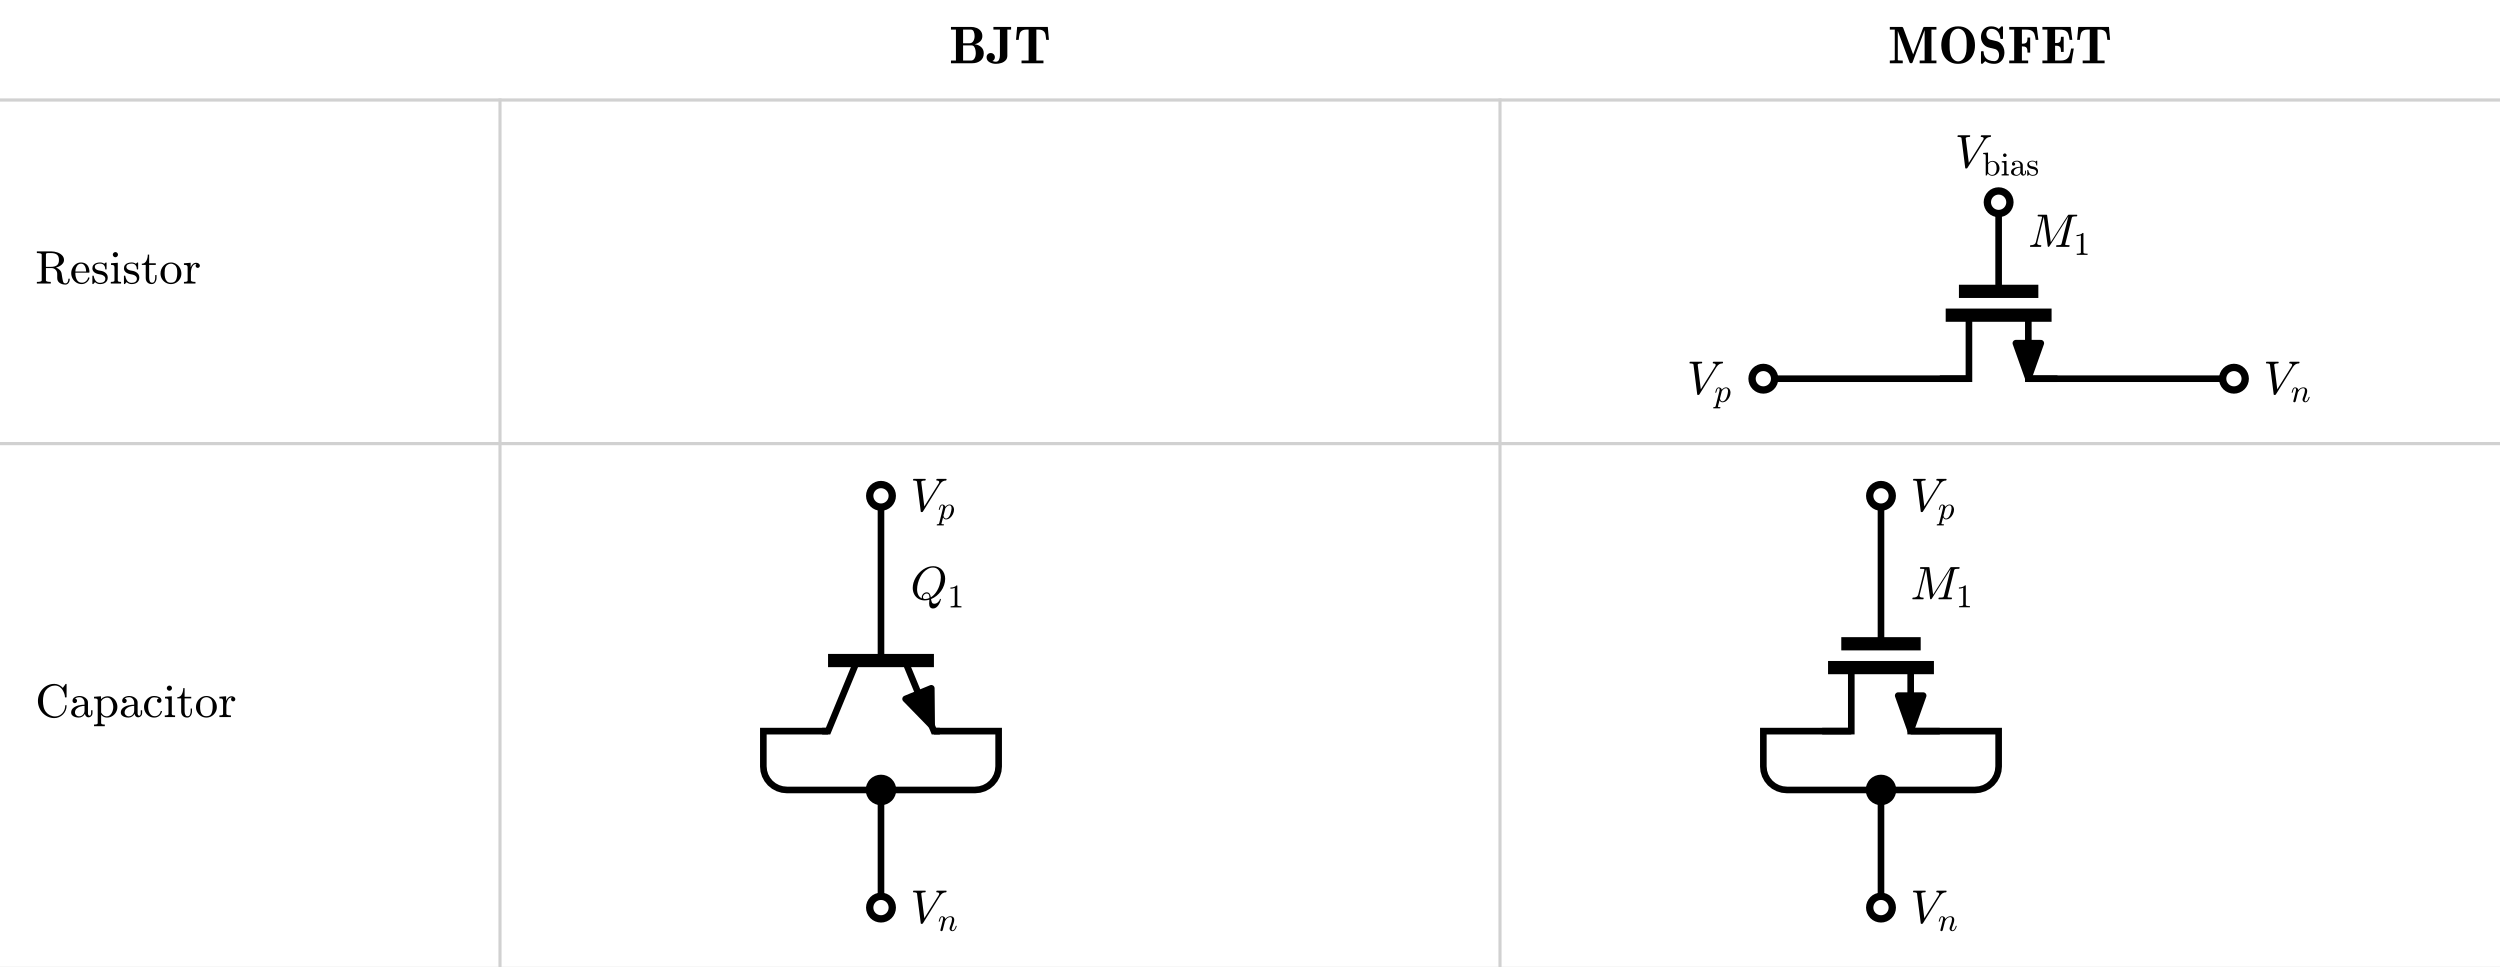
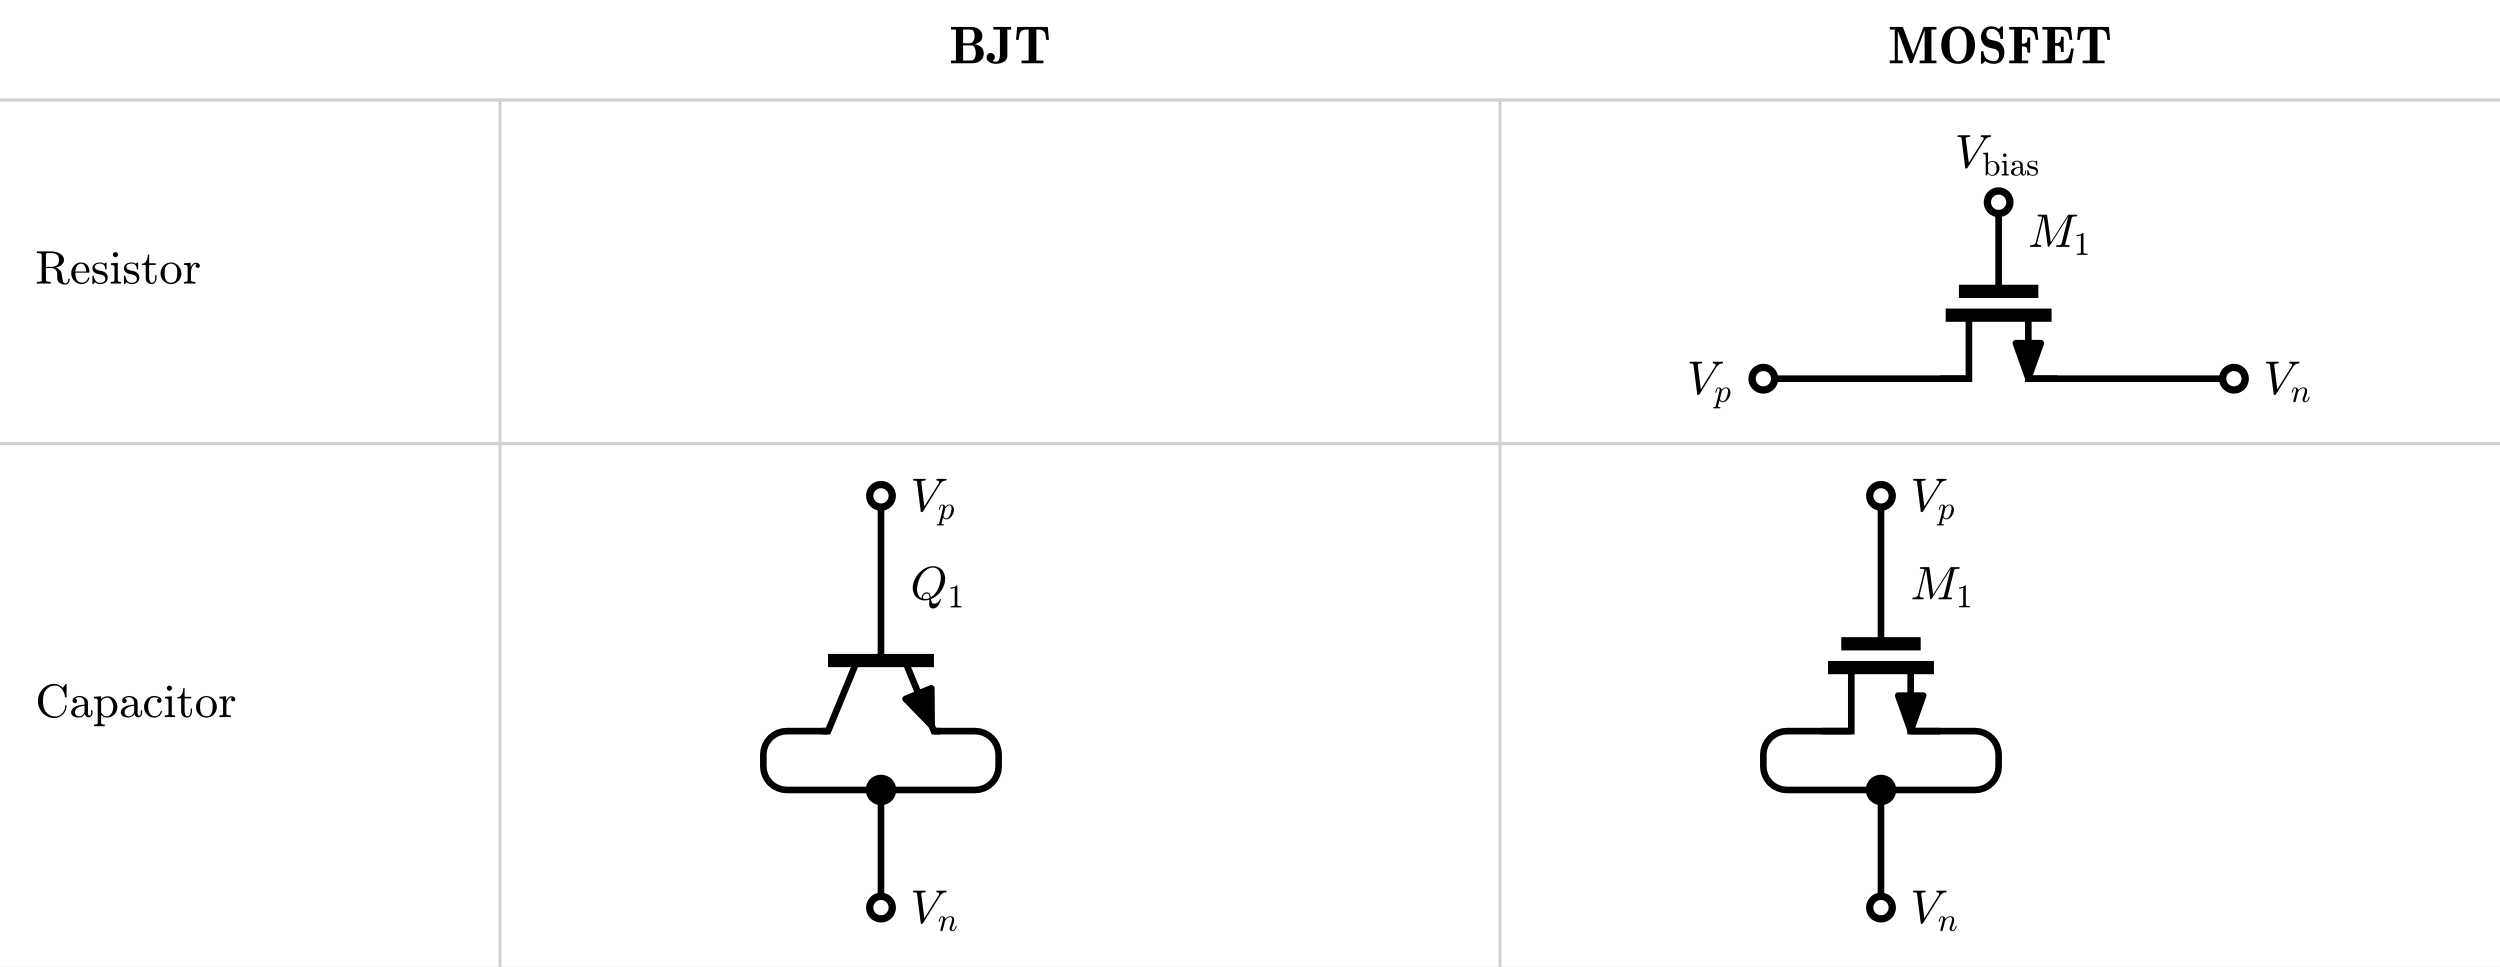
<svg xmlns="http://www.w3.org/2000/svg" xmlns:xlink="http://www.w3.org/1999/xlink" width="637.5pt" height="246.45pt" viewBox="0 0 637.5 246.45" version="1.1">
  <defs>
    <style type="text/css">*{stroke-linejoin: round; stroke-linecap: butt}</style>
  </defs>
  <g id="figure_1">
    <g id="patch_1">
      <path d="M 0 246.45  L 637.5 246.45  L 637.5 0  L 0 0  z " style="fill: #ffffff" />
    </g>
    <g id="axes_1">
      <g id="line2d_1">
        <path d="M 449.652 96.57  L 502.08 96.57  " clip-path="url(#pea8df8f1a4)" style="fill: none; stroke: #000000; stroke-width: 1.688; stroke-linejoin: miter" />
      </g>
      <g id="line2d_2">
        <path d="M 509.652 51.57  L 509.652 74.295  " clip-path="url(#pea8df8f1a4)" style="fill: none; stroke: #000000; stroke-width: 1.688; stroke-linejoin: miter" />
      </g>
      <g id="line2d_3">
        <path d="M 517.223 96.57  L 569.652 96.57  " clip-path="url(#pea8df8f1a4)" style="fill: none; stroke: #000000; stroke-width: 1.688; stroke-linejoin: miter" />
      </g>
      <g id="line2d_4">
        <path d="M 499.527 74.295  L 519.777 74.295  " clip-path="url(#pea8df8f1a4)" style="fill: none; stroke: #000000; stroke-width: 3.375; stroke-linejoin: miter" />
      </g>
      <g id="line2d_5">
        <path d="M 496.152 80.37  L 523.152 80.37  " clip-path="url(#pea8df8f1a4)" style="fill: none; stroke: #000000; stroke-width: 3.375; stroke-linejoin: miter" />
      </g>
      <g id="line2d_6">
        <path d="M 502.08 80.37  L 502.08 96.57  L 494.652 96.57  " clip-path="url(#pea8df8f1a4)" style="fill: none; stroke: #000000; stroke-width: 1.688; stroke-linejoin: miter" />
      </g>
      <g id="line2d_7">
        <path d="M 517.223 80.37  L 517.223 96.57  L 524.652 96.57  " clip-path="url(#pea8df8f1a4)" style="fill: none; stroke: #000000; stroke-width: 1.688; stroke-linejoin: miter" />
      </g>
      <g id="patch_2">
        <path d="M 517.223 96.457  L 520.401 87.514  L 514.045 87.514  z " clip-path="url(#pea8df8f1a4)" style="stroke: #000000; stroke-width: 1.688" />
      </g>
      <g id="patch_3">
        <path d="M 449.652 93.69  C 450.415 93.69 451.148 93.993 451.688 94.534  C 452.228 95.074 452.532 95.806 452.532 96.57  C 452.532 97.334 452.228 98.066 451.688 98.606  C 451.148 99.147 450.415 99.45 449.652 99.45  C 448.888 99.45 448.155 99.147 447.615 98.606  C 447.075 98.066 446.772 97.334 446.772 96.57  C 446.772 95.806 447.075 95.074 447.615 94.534  C 448.155 93.993 448.888 93.69 449.652 93.69  z " clip-path="url(#pea8df8f1a4)" style="fill: #ffffff; stroke: #000000; stroke-width: 1.867; stroke-linejoin: miter" />
      </g>
      <g id="patch_4">
        <path d="M 569.652 93.69  C 570.415 93.69 571.148 93.993 571.688 94.534  C 572.228 95.074 572.532 95.806 572.532 96.57  C 572.532 97.334 572.228 98.066 571.688 98.606  C 571.148 99.147 570.415 99.45 569.652 99.45  C 568.888 99.45 568.155 99.147 567.615 98.606  C 567.075 98.066 566.772 97.334 566.772 96.57  C 566.772 95.806 567.075 95.074 567.615 94.534  C 568.155 93.993 568.888 93.69 569.652 93.69  z " clip-path="url(#pea8df8f1a4)" style="fill: #ffffff; stroke: #000000; stroke-width: 1.867; stroke-linejoin: miter" />
      </g>
      <g id="patch_5">
        <path d="M 509.652 48.69  C 510.415 48.69 511.148 48.993 511.688 49.534  C 512.228 50.074 512.532 50.806 512.532 51.57  C 512.532 52.334 512.228 53.066 511.688 53.606  C 511.148 54.147 510.415 54.45 509.652 54.45  C 508.888 54.45 508.155 54.147 507.615 53.606  C 507.075 53.066 506.772 52.334 506.772 51.57  C 506.772 50.806 507.075 50.074 507.615 49.534  C 508.155 48.993 508.888 48.69 509.652 48.69  z " clip-path="url(#pea8df8f1a4)" style="fill: #ffffff; stroke: #000000; stroke-width: 1.867; stroke-linejoin: miter" />
      </g>
      <g id="text_1">
        <g transform="translate(517.1515 63.03) scale(0.12 -0.12)">
          <defs>
            <path id="Cmmi10-4d" d="M 325 0  Q 263 0 263 84  Q 266 100 275 137  Q 284 175 300 200  Q 316 225 347 225  Q 956 225 1056 616  L 1888 3956  Q 1900 4019 1900 4044  Q 1900 4113 1825 4122  Q 1703 4147 1363 4147  Q 1300 4147 1300 4231  Q 1303 4247 1312 4286  Q 1322 4325 1339 4348  Q 1356 4372 1381 4372  L 2509 4372  Q 2581 4372 2591 4300  L 3091 634  L 5422 4300  Q 5466 4372 5544 4372  L 6631 4372  Q 6694 4372 6694 4288  Q 6691 4272 6681 4233  Q 6672 4194 6655 4170  Q 6638 4147 6613 4147  Q 6222 4147 6069 4103  Q 5984 4075 5947 3928  L 5069 416  Q 5056 353 5056 325  Q 5056 300 5064 283  Q 5072 266 5086 261  Q 5100 256 5131 250  Q 5253 225 5594 225  Q 5656 225 5656 141  Q 5634 50 5621 25  Q 5609 0 5550 0  L 3878 0  Q 3816 0 3816 84  Q 3819 100 3828 139  Q 3838 178 3855 201  Q 3872 225 3897 225  Q 4288 225 4441 269  Q 4525 297 4563 441  L 5484 4147  L 2900 72  Q 2863 0 2772 0  Q 2691 0 2681 72  L 2138 4097  L 1259 588  Q 1253 572 1250 548  Q 1247 525 1241 494  Q 1241 328 1386 276  Q 1531 225 1741 225  Q 1806 225 1806 141  Q 1784 56 1770 28  Q 1756 0 1697 0  L 325 0  z " transform="scale(0.015625)" />
            <path id="Cmr10-31" d="M 594 0  L 594 225  Q 1394 225 1394 428  L 1394 3788  Q 1063 3628 556 3628  L 556 3853  Q 1341 3853 1741 4263  L 1831 4263  Q 1853 4263 1873 4245  Q 1894 4228 1894 4206  L 1894 428  Q 1894 225 2694 225  L 2694 0  L 594 0  z " transform="scale(0.015625)" />
          </defs>
          <use xlink:href="#Cmmi10-4d" transform="translate(0 0.6875)" />
          <use xlink:href="#Cmr10-31" transform="translate(97.02148 -16.31875) scale(0.7)" />
        </g>
      </g>
      <g id="text_2">
        <g transform="translate(430.1515 100.53) scale(0.12 -0.12)">
          <defs>
            <path id="Cmmi10-56" d="M 1409 -72  L 897 4006  Q 850 4147 416 4147  Q 353 4147 353 4231  Q 366 4300 384 4336  Q 403 4372 459 4372  L 2022 4372  Q 2056 4372 2072 4347  Q 2088 4322 2088 4288  Q 2063 4147 2003 4147  Q 1503 4147 1472 3975  L 1894 628  L 3866 3775  Q 3922 3881 3922 3944  Q 3922 4056 3820 4101  Q 3719 4147 3584 4147  Q 3519 4147 3519 4231  Q 3531 4281 3540 4309  Q 3550 4338 3569 4355  Q 3588 4372 3628 4372  L 4863 4372  Q 4922 4372 4922 4288  Q 4897 4147 4838 4147  Q 4356 4147 4084 3725  Q 4072 3713 4063 3713  L 1703 -72  Q 1656 -141 1581 -141  L 1491 -141  Q 1419 -141 1409 -72  z " transform="scale(0.015625)" />
            <path id="Cmmi10-70" d="M -159 -1241  Q -219 -1241 -219 -1159  Q -197 -1019 -134 -1019  Q 66 -1019 145 -983  Q 225 -947 269 -800  L 991 2081  Q 1038 2200 1038 2388  Q 1038 2663 850 2663  Q 650 2663 553 2423  Q 456 2184 366 1819  Q 366 1778 313 1778  L 238 1778  Q 222 1778 203 1801  Q 184 1825 184 1844  Q 253 2122 317 2315  Q 381 2509 517 2668  Q 653 2828 856 2828  Q 1075 2828 1240 2704  Q 1406 2581 1453 2369  Q 1628 2572 1840 2700  Q 2053 2828 2278 2828  Q 2547 2828 2745 2684  Q 2944 2541 3044 2308  Q 3144 2075 3144 1806  Q 3144 1394 2933 953  Q 2722 513 2361 220  Q 2000 -72 1588 -72  Q 1400 -72 1248 34  Q 1097 141 1013 313  L 722 -825  Q 706 -919 703 -934  Q 703 -1019 1125 -1019  Q 1191 -1019 1191 -1100  Q 1169 -1184 1155 -1212  Q 1141 -1241 1081 -1241  L -159 -1241  z M 1594 97  Q 1816 97 2006 280  Q 2197 463 2316 691  Q 2403 863 2479 1111  Q 2556 1359 2612 1640  Q 2669 1922 2669 2088  Q 2669 2234 2630 2362  Q 2591 2491 2502 2577  Q 2413 2663 2266 2663  Q 2031 2663 1823 2495  Q 1616 2328 1447 2081  L 1447 2059  L 1094 647  Q 1138 419 1263 258  Q 1388 97 1594 97  z " transform="scale(0.015625)" />
          </defs>
          <use xlink:href="#Cmmi10-56" transform="translate(0 0.6875)" />
          <use xlink:href="#Cmmi10-70" transform="translate(58.30078 -16.31875) scale(0.7)" />
        </g>
      </g>
      <g id="text_3">
        <g transform="translate(577.1515 100.53) scale(0.12 -0.12)">
          <defs>
            <path id="Cmmi10-6e" d="M 494 109  Q 494 147 500 166  L 978 2075  Q 1025 2253 1025 2388  Q 1025 2663 838 2663  Q 638 2663 541 2423  Q 444 2184 353 1819  Q 353 1800 334 1789  Q 316 1778 300 1778  L 225 1778  Q 203 1778 187 1801  Q 172 1825 172 1844  Q 241 2122 305 2315  Q 369 2509 505 2668  Q 641 2828 844 2828  Q 1084 2828 1268 2676  Q 1453 2525 1453 2291  Q 1644 2541 1900 2684  Q 2156 2828 2444 2828  Q 2672 2828 2837 2750  Q 3003 2672 3095 2514  Q 3188 2356 3188 2138  Q 3188 1875 3070 1503  Q 2953 1131 2778 672  Q 2688 463 2688 288  Q 2688 97 2834 97  Q 3084 97 3251 365  Q 3419 634 3488 941  Q 3500 978 3541 978  L 3616 978  Q 3641 978 3658 962  Q 3675 947 3675 922  Q 3675 916 3669 903  Q 3581 541 3364 234  Q 3147 -72 2822 -72  Q 2597 -72 2437 83  Q 2278 238 2278 459  Q 2278 578 2328 709  Q 2409 919 2514 1209  Q 2619 1500 2686 1765  Q 2753 2031 2753 2234  Q 2753 2413 2679 2538  Q 2606 2663 2431 2663  Q 2197 2663 2000 2559  Q 1803 2456 1656 2286  Q 1509 2116 1388 1881  L 953 141  Q 931 53 854 -9  Q 778 -72 684 -72  Q 606 -72 550 -22  Q 494 28 494 109  z " transform="scale(0.015625)" />
          </defs>
          <use xlink:href="#Cmmi10-56" transform="translate(0 0.6875)" />
          <use xlink:href="#Cmmi10-6e" transform="translate(58.30078 -16.31875) scale(0.7)" />
        </g>
      </g>
      <g id="text_4">
        <g transform="translate(498.4915 42.78) scale(0.12 -0.12)">
          <defs>
            <path id="Cmr10-62" d="M 666 0  L 666 3788  Q 666 3959 614 4036  Q 563 4113 466 4130  Q 369 4147 166 4147  L 166 4372  L 1113 4441  L 1113 2438  Q 1219 2556 1361 2645  Q 1503 2734 1665 2781  Q 1828 2828 1997 2828  Q 2284 2828 2529 2712  Q 2775 2597 2956 2394  Q 3138 2191 3239 1927  Q 3341 1663 3341 1381  Q 3341 994 3152 659  Q 2963 325 2636 126  Q 2309 -72 1919 -72  Q 1675 -72 1447 53  Q 1219 178 1069 384  L 850 0  L 666 0  z M 1131 628  Q 1238 394 1438 245  Q 1638 97 1881 97  Q 2213 97 2417 287  Q 2622 478 2703 768  Q 2784 1059 2784 1381  Q 2784 1922 2644 2203  Q 2581 2328 2473 2434  Q 2366 2541 2233 2602  Q 2100 2663 1953 2663  Q 1697 2663 1478 2527  Q 1259 2391 1131 2163  L 1131 628  z " transform="scale(0.015625)" />
            <path id="Cmr10-69" d="M 197 0  L 197 225  Q 416 225 556 259  Q 697 294 697 428  L 697 2175  Q 697 2422 601 2478  Q 506 2534 225 2534  L 225 2759  L 1147 2828  L 1147 428  Q 1147 294 1269 259  Q 1391 225 1594 225  L 1594 0  L 197 0  z M 469 3928  Q 469 4069 575 4175  Q 681 4281 819 4281  Q 909 4281 993 4234  Q 1078 4188 1125 4103  Q 1172 4019 1172 3928  Q 1172 3791 1065 3684  Q 959 3578 819 3578  Q 681 3578 575 3684  Q 469 3791 469 3928  z " transform="scale(0.015625)" />
            <path id="Cmr10-61" d="M 256 628  Q 256 1009 556 1248  Q 856 1488 1276 1586  Q 1697 1684 2075 1684  L 2075 1947  Q 2075 2131 1994 2304  Q 1913 2478 1759 2589  Q 1606 2700 1422 2700  Q 997 2700 775 2509  Q 897 2509 976 2417  Q 1056 2325 1056 2203  Q 1056 2075 965 1984  Q 875 1894 750 1894  Q 622 1894 531 1984  Q 441 2075 441 2203  Q 441 2541 747 2705  Q 1053 2869 1422 2869  Q 1681 2869 1943 2758  Q 2206 2647 2373 2440  Q 2541 2234 2541 1959  L 2541 519  Q 2541 394 2594 289  Q 2647 184 2759 184  Q 2866 184 2917 290  Q 2969 397 2969 519  L 2969 928  L 3156 928  L 3156 519  Q 3156 375 3081 245  Q 3006 116 2879 39  Q 2753 -38 2606 -38  Q 2419 -38 2283 107  Q 2147 253 2131 453  Q 2013 213 1781 70  Q 1550 -72 1288 -72  Q 1044 -72 808 0  Q 572 72 414 226  Q 256 381 256 628  z M 775 628  Q 775 403 940 250  Q 1106 97 1331 97  Q 1538 97 1706 200  Q 1875 303 1975 481  Q 2075 659 2075 856  L 2075 1522  Q 1784 1522 1479 1426  Q 1175 1331 975 1128  Q 775 925 775 628  z " transform="scale(0.015625)" />
            <path id="Cmr10-73" d="M 213 -19  L 213 1025  Q 213 1075 269 1075  L 347 1075  Q 384 1075 397 1025  Q 575 97 1259 97  Q 1563 97 1767 234  Q 1972 372 1972 659  Q 1972 866 1812 1011  Q 1653 1156 1434 1209  L 1006 1294  Q 791 1341 614 1437  Q 438 1534 325 1695  Q 213 1856 213 2069  Q 213 2350 361 2529  Q 509 2709 746 2789  Q 984 2869 1259 2869  Q 1588 2869 1831 2694  L 2016 2853  Q 2016 2869 2047 2869  L 2094 2869  Q 2113 2869 2128 2851  Q 2144 2834 2144 2816  L 2144 1978  Q 2144 1919 2094 1919  L 2016 1919  Q 1959 1919 1959 1978  Q 1959 2313 1773 2516  Q 1588 2719 1253 2719  Q 966 2719 755 2612  Q 544 2506 544 2247  Q 544 2069 695 1955  Q 847 1841 1050 1791  L 1484 1709  Q 1703 1659 1892 1540  Q 2081 1422 2192 1240  Q 2303 1059 2303 831  Q 2303 600 2223 429  Q 2144 259 2001 146  Q 1859 34 1665 -19  Q 1472 -72 1259 -72  Q 859 -72 575 197  L 341 -56  Q 341 -72 306 -72  L 269 -72  Q 213 -72 213 -19  z " transform="scale(0.015625)" />
          </defs>
          <use xlink:href="#Cmmi10-56" transform="translate(0 0.6875)" />
          <use xlink:href="#Cmr10-62" transform="translate(58.30078 -16.31875) scale(0.7)" />
          <use xlink:href="#Cmr10-69" transform="translate(97.16309 -16.31875) scale(0.7)" />
          <use xlink:href="#Cmr10-61" transform="translate(116.543 -16.31875) scale(0.7)" />
          <use xlink:href="#Cmr10-73" transform="translate(151.543 -16.31875) scale(0.7)" />
        </g>
      </g>
    </g>
    <g id="axes_2">
      <g id="line2d_8">
-         <path d="M 211.152 186.437  L 194.652 186.437  L 194.652 195.437  L 194.767 196.608  L 195.108 197.733  L 195.663 198.77  L 196.409 199.68  L 197.318 200.426  L 198.355 200.98  L 199.481 201.322  L 200.652 201.437  L 248.652 201.437  L 249.822 201.322  L 250.948 200.98  L 251.985 200.426  L 252.894 199.68  L 253.64 198.77  L 254.195 197.733  L 254.536 196.608  L 254.652 195.437  L 254.652 186.437  L 238.152 186.437  " clip-path="url(#pc431023431)" style="fill: none; stroke: #000000; stroke-width: 1.688; stroke-linejoin: miter" />
+         <path d="M 211.152 186.437  L 200.652 186.437  L 199.481 186.552  L 198.355 186.894  L 197.318 187.448  L 196.409 188.194  L 195.663 189.104  L 195.108 190.141  L 194.767 191.267  L 194.652 192.437  L 194.652 195.437  L 194.767 196.608  L 195.108 197.733  L 195.663 198.77  L 196.409 199.68  L 197.318 200.426  L 198.355 200.98  L 199.481 201.322  L 200.652 201.437  L 248.652 201.437  L 249.822 201.322  L 250.948 200.98  L 251.985 200.426  L 252.894 199.68  L 253.64 198.77  L 254.195 197.733  L 254.536 196.608  L 254.652 195.437  L 254.652 192.437  L 254.536 191.267  L 254.195 190.141  L 253.64 189.104  L 252.894 188.194  L 251.985 187.448  L 250.948 186.894  L 249.822 186.552  L 248.652 186.437  L 238.152 186.437  " clip-path="url(#pc431023431)" style="fill: none; stroke: #000000; stroke-width: 1.688; stroke-linejoin: miter" />
      </g>
      <g id="line2d_9">
        <path d="M 224.652 126.437  L 224.652 168.437  " clip-path="url(#pc431023431)" style="fill: none; stroke: #000000; stroke-width: 1.688; stroke-linejoin: miter" />
      </g>
      <g id="line2d_10">
        <path d="M 224.652 201.437  L 224.652 231.437  " clip-path="url(#pc431023431)" style="fill: none; stroke: #000000; stroke-width: 1.688; stroke-linejoin: miter" />
      </g>
      <g id="line2d_11">
        <path d="M 211.152 168.437  L 238.152 168.437  " clip-path="url(#pc431023431)" style="fill: none; stroke: #000000; stroke-width: 3.375; stroke-linejoin: miter" />
      </g>
      <g id="line2d_12">
        <path d="M 218.577 168.437  L 211.152 186.437  L 209.652 186.437  " clip-path="url(#pc431023431)" style="fill: none; stroke: #000000; stroke-width: 1.688; stroke-linejoin: miter" />
      </g>
      <g id="line2d_13">
        <path d="M 230.727 168.437  L 238.152 186.437  L 239.652 186.437  " clip-path="url(#pc431023431)" style="fill: none; stroke: #000000; stroke-width: 1.688; stroke-linejoin: miter" />
      </g>
      <g id="patch_6">
        <path d="M 237.573 185.033  L 237.481 175.518  L 230.929 178.221  z " clip-path="url(#pc431023431)" style="stroke: #000000; stroke-width: 1.688" />
      </g>
      <g id="patch_7">
        <path d="M 224.652 123.557  C 225.415 123.557 226.148 123.861 226.688 124.401  C 227.228 124.941 227.532 125.673 227.532 126.437  C 227.532 127.201 227.228 127.933 226.688 128.474  C 226.148 129.014 225.415 129.317 224.652 129.317  C 223.888 129.317 223.155 129.014 222.615 128.474  C 222.075 127.933 221.772 127.201 221.772 126.437  C 221.772 125.673 222.075 124.941 222.615 124.401  C 223.155 123.861 223.888 123.557 224.652 123.557  z " clip-path="url(#pc431023431)" style="fill: #ffffff; stroke: #000000; stroke-width: 1.867; stroke-linejoin: miter" />
      </g>
      <g id="patch_8">
        <path d="M 224.652 197.545  C 225.684 197.545 226.674 197.955 227.404 198.685  C 228.134 199.415 228.544 200.405 228.544 201.437  C 228.544 202.469 228.134 203.46 227.404 204.189  C 226.674 204.919 225.684 205.33 224.652 205.33  C 223.619 205.33 222.629 204.919 221.899 204.189  C 221.169 203.46 220.759 202.469 220.759 201.437  C 220.759 200.405 221.169 199.415 221.899 198.685  C 222.629 197.955 223.619 197.545 224.652 197.545  z " clip-path="url(#pc431023431)" />
      </g>
      <g id="patch_9">
        <path d="M 224.652 228.557  C 225.415 228.557 226.148 228.861 226.688 229.401  C 227.228 229.941 227.532 230.673 227.532 231.437  C 227.532 232.201 227.228 232.933 226.688 233.474  C 226.148 234.014 225.415 234.317 224.652 234.317  C 223.888 234.317 223.155 234.014 222.615 233.474  C 222.075 232.933 221.772 232.201 221.772 231.437  C 221.772 230.673 222.075 229.941 222.615 229.401  C 223.155 228.861 223.888 228.557 224.652 228.557  z " clip-path="url(#pc431023431)" style="fill: #ffffff; stroke: #000000; stroke-width: 1.867; stroke-linejoin: miter" />
      </g>
      <g id="text_5">
        <g transform="translate(232.1515 152.8971) scale(0.12 -0.12)">
          <defs>
            <path id="Cmmi10-51" d="M 1947 -141  Q 1466 -141 1094 79  Q 722 300 520 692  Q 319 1084 319 1563  Q 319 2259 714 2950  Q 1109 3641 1756 4077  Q 2403 4513 3109 4513  Q 3475 4513 3778 4381  Q 4081 4250 4290 4017  Q 4500 3784 4614 3471  Q 4728 3159 4728 2791  Q 4728 2366 4581 1936  Q 4434 1506 4171 1136  Q 3909 766 3559 484  Q 3209 203 2809 38  Q 2850 -256 2934 -425  Q 3019 -594 3256 -594  Q 3506 -594 3726 -412  Q 3947 -231 4006 13  Q 4019 72 4078 72  Q 4147 72 4147 -13  Q 4100 -219 4008 -430  Q 3916 -641 3786 -823  Q 3656 -1006 3478 -1123  Q 3300 -1241 3084 -1241  Q 2547 -1241 2547 -550  Q 2547 -509 2562 -332  Q 2578 -156 2578 -44  Q 2269 -141 1947 -141  z M 1709 300  Q 1709 44 1991 44  Q 2275 44 2591 184  L 2591 244  Q 2591 503 2509 648  Q 2428 794 2194 794  Q 2078 794 1964 723  Q 1850 653 1779 539  Q 1709 425 1709 300  z M 1544 288  Q 1544 456 1637 612  Q 1731 769 1881 864  Q 2031 959 2203 959  Q 2481 959 2607 771  Q 2734 584 2778 281  Q 3188 525 3500 978  Q 3813 1431 3977 1973  Q 4141 2516 4141 3003  Q 4141 3356 4023 3656  Q 3906 3956 3664 4140  Q 3422 4325 3066 4325  Q 2722 4325 2403 4156  Q 2084 3988 1813 3706  Q 1550 3434 1342 3032  Q 1134 2631 1021 2193  Q 909 1756 909 1356  Q 909 947 1068 612  Q 1228 278 1569 128  Q 1544 194 1544 288  z " transform="scale(0.015625)" />
          </defs>
          <use xlink:href="#Cmmi10-51" transform="translate(0 0.484375)" />
          <use xlink:href="#Cmr10-31" transform="translate(79.00391 -16.52188) scale(0.7)" />
        </g>
      </g>
      <g id="text_6">
        <g transform="translate(232.1515 130.3971) scale(0.12 -0.12)">
          <use xlink:href="#Cmmi10-56" transform="translate(0 0.6875)" />
          <use xlink:href="#Cmmi10-70" transform="translate(58.30078 -16.31875) scale(0.7)" />
        </g>
      </g>
      <g id="text_7">
        <g transform="translate(232.1515 235.3971) scale(0.12 -0.12)">
          <use xlink:href="#Cmmi10-56" transform="translate(0 0.6875)" />
          <use xlink:href="#Cmmi10-6e" transform="translate(58.30078 -16.31875) scale(0.7)" />
        </g>
      </g>
    </g>
    <g id="axes_3">
      <g id="line2d_14">
-         <path d="M 472.08 186.437  L 449.652 186.437  L 449.652 195.437  L 449.767 196.608  L 450.108 197.733  L 450.663 198.77  L 451.409 199.68  L 452.318 200.426  L 453.355 200.98  L 454.481 201.322  L 455.652 201.437  L 503.652 201.437  L 504.822 201.322  L 505.948 200.98  L 506.985 200.426  L 507.894 199.68  L 508.64 198.77  L 509.195 197.733  L 509.536 196.608  L 509.652 195.437  L 509.652 186.437  L 487.223 186.437  " clip-path="url(#peedba39d18)" style="fill: none; stroke: #000000; stroke-width: 1.688; stroke-linejoin: miter" />
+         <path d="M 472.08 186.437  L 455.652 186.437  L 454.481 186.552  L 453.355 186.894  L 452.318 187.448  L 451.409 188.194  L 450.663 189.104  L 450.108 190.141  L 449.767 191.267  L 449.652 192.437  L 449.652 195.437  L 449.767 196.608  L 450.108 197.733  L 450.663 198.77  L 451.409 199.68  L 452.318 200.426  L 453.355 200.98  L 454.481 201.322  L 455.652 201.437  L 503.652 201.437  L 504.822 201.322  L 505.948 200.98  L 506.985 200.426  L 507.894 199.68  L 508.64 198.77  L 509.195 197.733  L 509.536 196.608  L 509.652 195.437  L 509.652 192.437  L 509.536 191.267  L 509.195 190.141  L 508.64 189.104  L 507.894 188.194  L 506.985 187.448  L 505.948 186.894  L 504.822 186.552  L 503.652 186.437  L 487.223 186.437  " clip-path="url(#peedba39d18)" style="fill: none; stroke: #000000; stroke-width: 1.688; stroke-linejoin: miter" />
      </g>
      <g id="line2d_15">
        <path d="M 479.652 126.437  L 479.652 164.162  " clip-path="url(#peedba39d18)" style="fill: none; stroke: #000000; stroke-width: 1.688; stroke-linejoin: miter" />
      </g>
      <g id="line2d_16">
        <path d="M 479.652 201.437  L 479.652 231.437  " clip-path="url(#peedba39d18)" style="fill: none; stroke: #000000; stroke-width: 1.688; stroke-linejoin: miter" />
      </g>
      <g id="line2d_17">
        <path d="M 469.527 164.162  L 489.777 164.162  " clip-path="url(#peedba39d18)" style="fill: none; stroke: #000000; stroke-width: 3.375; stroke-linejoin: miter" />
      </g>
      <g id="line2d_18">
        <path d="M 466.152 170.237  L 493.152 170.237  " clip-path="url(#peedba39d18)" style="fill: none; stroke: #000000; stroke-width: 3.375; stroke-linejoin: miter" />
      </g>
      <g id="line2d_19">
        <path d="M 472.08 170.237  L 472.08 186.437  L 464.652 186.437  " clip-path="url(#peedba39d18)" style="fill: none; stroke: #000000; stroke-width: 1.688; stroke-linejoin: miter" />
      </g>
      <g id="line2d_20">
        <path d="M 487.223 170.237  L 487.223 186.437  L 494.652 186.437  " clip-path="url(#peedba39d18)" style="fill: none; stroke: #000000; stroke-width: 1.688; stroke-linejoin: miter" />
      </g>
      <g id="patch_10">
        <path d="M 487.223 186.325  L 490.401 177.381  L 484.045 177.381  z " clip-path="url(#peedba39d18)" style="stroke: #000000; stroke-width: 1.688" />
      </g>
      <g id="patch_11">
        <path d="M 479.652 123.557  C 480.415 123.557 481.148 123.861 481.688 124.401  C 482.228 124.941 482.532 125.673 482.532 126.437  C 482.532 127.201 482.228 127.933 481.688 128.474  C 481.148 129.014 480.415 129.317 479.652 129.317  C 478.888 129.317 478.155 129.014 477.615 128.474  C 477.075 127.933 476.772 127.201 476.772 126.437  C 476.772 125.673 477.075 124.941 477.615 124.401  C 478.155 123.861 478.888 123.557 479.652 123.557  z " clip-path="url(#peedba39d18)" style="fill: #ffffff; stroke: #000000; stroke-width: 1.867; stroke-linejoin: miter" />
      </g>
      <g id="patch_12">
        <path d="M 479.652 197.545  C 480.684 197.545 481.674 197.955 482.404 198.685  C 483.134 199.415 483.544 200.405 483.544 201.437  C 483.544 202.469 483.134 203.46 482.404 204.189  C 481.674 204.919 480.684 205.33 479.652 205.33  C 478.619 205.33 477.629 204.919 476.899 204.189  C 476.169 203.46 475.759 202.469 475.759 201.437  C 475.759 200.405 476.169 199.415 476.899 198.685  C 477.629 197.955 478.619 197.545 479.652 197.545  z " clip-path="url(#peedba39d18)" />
      </g>
      <g id="patch_13">
        <path d="M 479.652 228.557  C 480.415 228.557 481.148 228.861 481.688 229.401  C 482.228 229.941 482.532 230.673 482.532 231.437  C 482.532 232.201 482.228 232.933 481.688 233.474  C 481.148 234.014 480.415 234.317 479.652 234.317  C 478.888 234.317 478.155 234.014 477.615 233.474  C 477.075 232.933 476.772 232.201 476.772 231.437  C 476.772 230.673 477.075 229.941 477.615 229.401  C 478.155 228.861 478.888 228.557 479.652 228.557  z " clip-path="url(#peedba39d18)" style="fill: #ffffff; stroke: #000000; stroke-width: 1.867; stroke-linejoin: miter" />
      </g>
      <g id="text_8">
        <g transform="translate(487.1515 152.8971) scale(0.12 -0.12)">
          <use xlink:href="#Cmmi10-4d" transform="translate(0 0.6875)" />
          <use xlink:href="#Cmr10-31" transform="translate(97.02148 -16.31875) scale(0.7)" />
        </g>
      </g>
      <g id="text_9">
        <g transform="translate(487.1515 130.3971) scale(0.12 -0.12)">
          <use xlink:href="#Cmmi10-56" transform="translate(0 0.6875)" />
          <use xlink:href="#Cmmi10-70" transform="translate(58.30078 -16.31875) scale(0.7)" />
        </g>
      </g>
      <g id="text_10">
        <g transform="translate(487.1515 235.3971) scale(0.12 -0.12)">
          <use xlink:href="#Cmmi10-56" transform="translate(0 0.6875)" />
          <use xlink:href="#Cmmi10-6e" transform="translate(58.30078 -16.31875) scale(0.7)" />
        </g>
      </g>
    </g>
    <g id="line2d_21">
      <path d="M 0 25.5  L 637.5 25.5  " style="fill: none; stroke: #d1d1d1; stroke-width: 0.8; stroke-linecap: square" />
    </g>
    <g id="line2d_22">
      <path d="M 0 113.117  L 637.5 113.117  " style="fill: none; stroke: #d1d1d1; stroke-width: 0.8; stroke-linecap: square" />
    </g>
    <g id="line2d_23">
      <path d="M 127.5 246.45  L 127.5 25.5  " style="fill: none; stroke: #d1d1d1; stroke-width: 0.8; stroke-linecap: square" />
    </g>
    <g id="line2d_24">
      <path d="M 382.5 246.45  L 382.5 25.5  " style="fill: none; stroke: #d1d1d1; stroke-width: 0.8; stroke-linecap: square" />
    </g>
    <g id="text_11">
      <g transform="translate(242.0337 16.125) scale(0.135 -0.135)">
        <defs>
          <path id="Cmb10-42" d="M 219 0  L 219 325  L 819 325  L 819 4063  L 219 4063  L 219 4391  L 2631 4391  Q 2991 4391 3306 4270  Q 3622 4150 3817 3898  Q 4013 3647 4013 3278  Q 4013 2888 3752 2636  Q 3491 2384 3078 2297  Q 3559 2238 3871 1952  Q 4184 1666 4184 1197  Q 4184 625 3789 312  Q 3394 0 2809 0  L 219 0  z M 1684 325  L 2631 325  Q 2838 325 2970 459  Q 3103 594 3161 794  Q 3219 994 3219 1197  Q 3219 1384 3178 1606  Q 3138 1828 3025 1992  Q 2913 2156 2719 2156  L 1684 2156  L 1684 325  z M 1684 2413  L 2450 2413  Q 2766 2413 2922 2677  Q 3078 2941 3078 3278  Q 3078 3569 2978 3816  Q 2878 4063 2631 4063  L 1684 4063  L 1684 2413  z " transform="scale(0.015625)" />
          <path id="Cmb10-4a" d="M 684 269  Q 875 184 1094 184  Q 1356 184 1472 412  Q 1588 641 1588 934  L 1588 4063  L 800 4063  L 800 4391  L 2938 4391  L 2938 4063  L 2484 4063  L 2484 909  Q 2484 572 2273 348  Q 2063 125 1744 26  Q 1425 -72 1094 -72  Q 672 -72 323 129  Q -25 331 -25 728  Q -25 947 119 1090  Q 263 1234 481 1234  Q 613 1234 730 1168  Q 847 1103 912 984  Q 978 866 978 728  Q 978 578 901 456  Q 825 334 684 269  z " transform="scale(0.015625)" />
          <path id="Cmb10-54" d="M 897 0  L 897 325  L 1753 325  L 1753 4063  L 1441 4063  Q 1028 4063 800 3816  Q 719 3719 670 3558  Q 622 3397 597 3203  Q 572 3009 556 2822  L 231 2822  L 366 4391  L 4072 4391  L 4206 2822  L 3878 2822  Q 3844 3216 3797 3453  Q 3750 3691 3634 3816  Q 3406 4063 2994 4063  L 2688 4063  L 2688 325  L 3547 325  L 3547 0  L 897 0  z " transform="scale(0.015625)" />
        </defs>
        <use xlink:href="#Cmb10-42" />
        <use xlink:href="#Cmb10-4a" transform="translate(71.09375 0)" />
        <use xlink:href="#Cmb10-54" transform="translate(122.7051 0)" />
      </g>
    </g>
    <g id="text_12">
      <g transform="translate(481.4401 16.125) scale(0.135 -0.135)">
        <defs>
          <path id="Cmb10-4d" d="M 219 0  L 219 325  Q 519 325 666 341  Q 819 341 819 384  L 819 4063  L 219 4063  L 219 4391  L 1672 4391  Q 1797 4391 1838 4275  L 3041 1063  L 4244 4275  Q 4284 4391 4409 4391  L 5856 4391  L 5856 4063  L 5253 4063  L 5253 325  L 5856 325  L 5856 0  L 3828 0  L 3828 325  L 4428 325  L 4428 4006  L 2975 116  Q 2934 0 2809 0  L 2766 0  Q 2641 0 2597 116  L 1184 3903  L 1184 384  Q 1184 341 1338 341  Q 1484 325 1784 325  L 1784 0  L 219 0  z " transform="scale(0.015625)" />
          <path id="Cmb10-4f" d="M 2400 -72  Q 1919 -72 1541 97  Q 1163 266 894 577  Q 625 888 492 1297  Q 359 1706 359 2169  Q 359 2803 593 3328  Q 828 3853 1287 4156  Q 1747 4459 2400 4459  Q 3050 4459 3508 4156  Q 3966 3853 4200 3328  Q 4434 2803 4434 2169  Q 4434 1534 4196 1025  Q 3959 516 3496 222  Q 3034 -72 2400 -72  z M 1600 769  Q 1725 531 1937 378  Q 2150 225 2400 225  Q 2566 225 2720 298  Q 2875 372 2997 495  Q 3119 619 3194 769  Q 3347 1081 3389 1422  Q 3431 1763 3431 2284  Q 3431 2763 3389 3077  Q 3347 3391 3194 3675  Q 3113 3825 2989 3937  Q 2866 4050 2709 4114  Q 2553 4178 2400 4178  Q 2150 4178 1939 4039  Q 1728 3900 1600 3675  Q 1494 3488 1441 3252  Q 1388 3016 1375 2808  Q 1363 2600 1363 2284  Q 1363 1938 1375 1711  Q 1388 1484 1441 1229  Q 1494 975 1600 769  z " transform="scale(0.015625)" />
          <path id="Cmb10-53" d="M 359 13  L 359 1381  Q 375 1444 441 1459  L 609 1459  Q 669 1444 684 1381  Q 684 1022 848 764  Q 1013 506 1302 381  Q 1591 256 1953 256  Q 2247 256 2397 470  Q 2547 684 2547 991  Q 2547 1144 2494 1294  Q 2441 1444 2331 1556  Q 2222 1669 2069 1709  L 1300 1900  Q 878 2006 618 2367  Q 359 2728 359 3163  Q 359 3534 511 3831  Q 663 4128 942 4293  Q 1222 4459 1600 4459  Q 2153 4459 2516 4141  L 2809 4434  Q 2834 4453 2869 4459  L 2944 4459  Q 3006 4441 3022 4384  L 3022 3016  Q 3006 2950 2944 2931  L 2778 2931  Q 2709 2947 2694 3016  Q 2694 3219 2587 3481  Q 2481 3744 2338 3878  Q 2194 4025 2008 4092  Q 1822 4159 1600 4159  Q 1413 4159 1280 4073  Q 1147 3988 1076 3839  Q 1006 3691 1006 3500  Q 1006 3278 1132 3095  Q 1259 2913 1472 2853  L 2241 2669  Q 2528 2597 2743 2392  Q 2959 2188 3076 1902  Q 3194 1616 3194 1319  Q 3194 934 3050 617  Q 2906 300 2625 114  Q 2344 -72 1953 -72  Q 1297 -72 872 250  L 569 -44  Q 544 -59 513 -72  L 441 -72  Q 375 -50 359 13  z " transform="scale(0.015625)" />
          <path id="Cmb10-46" d="M 219 0  L 219 325  L 819 325  L 819 4063  L 219 4063  L 219 4391  L 3547 4391  L 3744 2822  L 3419 2822  Q 3359 3275 3267 3531  Q 3175 3788 2944 3925  Q 2713 4063 2272 4063  L 1753 4063  L 1753 2363  L 1856 2363  Q 2116 2363 2237 2450  Q 2359 2538 2392 2689  Q 2425 2841 2425 3109  L 2753 3109  L 2753 1288  L 2425 1288  Q 2425 1556 2392 1707  Q 2359 1859 2239 1946  Q 2119 2034 1856 2034  L 1753 2034  L 1753 325  L 2509 325  L 2509 0  L 219 0  z " transform="scale(0.015625)" />
          <path id="Cmb10-45" d="M 219 0  L 219 325  L 819 325  L 819 4063  L 219 4063  L 219 4391  L 3634 4391  L 3834 2822  L 3506 2822  Q 3441 3306 3344 3554  Q 3247 3803 3011 3933  Q 2775 4063 2316 4063  L 1753 4063  L 1753 2444  L 1875 2444  Q 2253 2444 2358 2616  Q 2463 2788 2463 3194  L 2791 3194  L 2791 1369  L 2463 1369  Q 2463 1647 2427 1798  Q 2391 1950 2264 2034  Q 2138 2119 1875 2119  L 1753 2119  L 1753 325  L 2369 325  Q 2866 325 3125 495  Q 3384 666 3490 956  Q 3597 1247 3688 1778  L 4013 1778  L 3719 0  L 219 0  z " transform="scale(0.015625)" />
        </defs>
        <use xlink:href="#Cmb10-4d" />
        <use xlink:href="#Cmb10-4f" transform="translate(95.01953 0)" />
        <use xlink:href="#Cmb10-53" transform="translate(170.0195 0)" />
        <use xlink:href="#Cmb10-46" transform="translate(225.5371 0)" />
        <use xlink:href="#Cmb10-45" transform="translate(288.2324 0)" />
        <use xlink:href="#Cmb10-54" transform="translate(353.7109 0)" />
      </g>
    </g>
    <g id="text_13">
      <g transform="translate(9 72.30853) scale(0.12 -0.12)">
        <defs>
          <path id="Cmr10-52" d="M 213 0  L 213 225  Q 872 225 872 428  L 872 3944  Q 872 4147 213 4147  L 213 4372  L 2222 4372  Q 2581 4372 2976 4242  Q 3372 4113 3637 3847  Q 3903 3581 3903 3213  Q 3903 2944 3742 2733  Q 3581 2522 3329 2380  Q 3078 2238 2816 2175  Q 3103 2075 3318 1856  Q 3534 1638 3578 1356  L 3669 788  Q 3731 403 3800 214  Q 3869 25 4103 25  Q 4303 25 4401 211  Q 4500 397 4500 616  Q 4500 638 4520 655  Q 4541 672 4563 672  L 4622 672  Q 4684 672 4684 588  Q 4684 413 4615 245  Q 4547 78 4417 -31  Q 4288 -141 4109 -141  Q 3647 -141 3314 89  Q 2981 319 2981 763  L 2981 1331  Q 2981 1650 2759 1878  Q 2538 2106 2216 2106  L 1447 2106  L 1447 428  Q 1447 225 2106 225  L 2106 0  L 213 0  z M 1447 2272  L 2131 2272  Q 2663 2272 2941 2486  Q 3219 2700 3219 3213  Q 3219 3722 2944 3934  Q 2669 4147 2131 4147  L 1772 4147  Q 1656 4147 1592 4137  Q 1528 4128 1487 4083  Q 1447 4038 1447 3944  L 1447 2272  z " transform="scale(0.015625)" />
          <path id="Cmr10-65" d="M 1594 -72  Q 1203 -72 876 133  Q 550 338 364 680  Q 178 1022 178 1403  Q 178 1778 348 2115  Q 519 2453 823 2661  Q 1128 2869 1503 2869  Q 1797 2869 2014 2770  Q 2231 2672 2372 2497  Q 2513 2322 2584 2084  Q 2656 1847 2656 1563  Q 2656 1478 2591 1478  L 738 1478  L 738 1409  Q 738 878 952 497  Q 1166 116 1650 116  Q 1847 116 2014 203  Q 2181 291 2304 447  Q 2428 603 2472 781  Q 2478 803 2495 820  Q 2513 838 2534 838  L 2591 838  Q 2656 838 2656 756  Q 2566 394 2266 161  Q 1966 -72 1594 -72  z M 744 1638  L 2203 1638  Q 2203 1878 2136 2125  Q 2069 2372 1912 2536  Q 1756 2700 1503 2700  Q 1141 2700 942 2361  Q 744 2022 744 1638  z " transform="scale(0.015625)" />
          <path id="Cmr10-74" d="M 653 769  L 653 2534  L 122 2534  L 122 2700  Q 541 2700 737 3090  Q 934 3481 934 3938  L 1119 3938  L 1119 2759  L 2022 2759  L 2022 2534  L 1119 2534  L 1119 781  Q 1119 516 1208 316  Q 1297 116 1528 116  Q 1747 116 1844 327  Q 1941 538 1941 781  L 1941 1159  L 2125 1159  L 2125 769  Q 2125 569 2051 373  Q 1978 178 1834 53  Q 1691 -72 1484 -72  Q 1100 -72 876 158  Q 653 388 653 769  z " transform="scale(0.015625)" />
          <path id="Cmr10-6f" d="M 1600 -72  Q 1216 -72 887 123  Q 559 319 368 647  Q 178 975 178 1363  Q 178 1656 283 1928  Q 388 2200 583 2414  Q 778 2628 1037 2748  Q 1297 2869 1600 2869  Q 1994 2869 2317 2661  Q 2641 2453 2828 2104  Q 3016 1756 3016 1363  Q 3016 978 2825 648  Q 2634 319 2307 123  Q 1981 -72 1600 -72  z M 1600 116  Q 2113 116 2284 487  Q 2456 859 2456 1434  Q 2456 1756 2422 1967  Q 2388 2178 2272 2350  Q 2200 2456 2089 2536  Q 1978 2616 1854 2658  Q 1731 2700 1600 2700  Q 1400 2700 1220 2609  Q 1041 2519 922 2350  Q 803 2169 770 1951  Q 738 1734 738 1434  Q 738 1075 800 789  Q 863 503 1052 309  Q 1241 116 1600 116  z " transform="scale(0.015625)" />
          <path id="Cmr10-72" d="M 166 0  L 166 225  Q 384 225 525 259  Q 666 294 666 428  L 666 2175  Q 666 2347 614 2423  Q 563 2500 466 2517  Q 369 2534 166 2534  L 166 2759  L 1081 2828  L 1081 2203  Q 1184 2481 1375 2654  Q 1566 2828 1838 2828  Q 2028 2828 2178 2715  Q 2328 2603 2328 2419  Q 2328 2303 2245 2217  Q 2163 2131 2041 2131  Q 1922 2131 1837 2215  Q 1753 2300 1753 2419  Q 1753 2591 1875 2663  L 1838 2663  Q 1578 2663 1414 2475  Q 1250 2288 1181 2009  Q 1113 1731 1113 1478  L 1113 428  Q 1113 225 1734 225  L 1734 0  L 166 0  z " transform="scale(0.015625)" />
        </defs>
        <use xlink:href="#Cmr10-52" />
        <use xlink:href="#Cmr10-65" transform="translate(73.58398 0)" />
        <use xlink:href="#Cmr10-73" transform="translate(117.9688 0)" />
        <use xlink:href="#Cmr10-69" transform="translate(157.373 0)" />
        <use xlink:href="#Cmr10-73" transform="translate(185.0586 0)" />
        <use xlink:href="#Cmr10-74" transform="translate(224.4629 0)" />
        <use xlink:href="#Cmr10-6f" transform="translate(263.2812 0)" />
        <use xlink:href="#Cmr10-72" transform="translate(313.2812 0)" />
      </g>
    </g>
    <g id="text_14">
      <g transform="translate(9 182.8509) scale(0.12 -0.12)">
        <defs>
          <path id="Cmr10-43" d="M 1459 684  Q 1678 406 2006 245  Q 2334 84 2688 84  Q 2984 84 3237 201  Q 3491 319 3680 528  Q 3869 738 3970 1003  Q 4072 1269 4072 1563  Q 4072 1613 4128 1613  L 4206 1613  Q 4256 1613 4256 1550  Q 4256 1216 4128 905  Q 4000 594 3765 358  Q 3531 122 3226 -9  Q 2922 -141 2591 -141  Q 2131 -141 1720 45  Q 1309 231 1004 554  Q 700 878 529 1303  Q 359 1728 359 2188  Q 359 2647 529 3072  Q 700 3497 1004 3822  Q 1309 4147 1720 4330  Q 2131 4513 2591 4513  Q 2919 4513 3219 4370  Q 3519 4228 3744 3969  L 4116 4494  Q 4153 4513 4159 4513  L 4206 4513  Q 4225 4513 4240 4497  Q 4256 4481 4256 4459  L 4256 2731  Q 4256 2675 4206 2675  L 4091 2675  Q 4031 2675 4031 2731  Q 4031 2916 3957 3144  Q 3884 3372 3770 3576  Q 3656 3781 3506 3938  Q 3147 4288 2681 4288  Q 2328 4288 2004 4128  Q 1681 3969 1459 3688  Q 1225 3388 1134 3005  Q 1044 2622 1044 2188  Q 1044 1753 1134 1368  Q 1225 984 1459 684  z " transform="scale(0.015625)" />
          <path id="Cmr10-70" d="M 166 -1241  L 166 -1019  Q 384 -1019 525 -981  Q 666 -944 666 -813  L 666 2272  Q 666 2447 541 2490  Q 416 2534 166 2534  L 166 2759  L 1113 2828  L 1113 2431  Q 1288 2625 1520 2726  Q 1753 2828 2016 2828  Q 2394 2828 2697 2623  Q 3000 2419 3170 2086  Q 3341 1753 3341 1381  Q 3341 994 3152 659  Q 2963 325 2636 126  Q 2309 -72 1919 -72  Q 1453 -72 1131 306  L 1131 -813  Q 1131 -944 1273 -981  Q 1416 -1019 1631 -1019  L 1631 -1241  L 166 -1241  z M 1131 622  Q 1244 394 1444 245  Q 1644 97 1881 97  Q 2103 97 2273 215  Q 2444 334 2559 534  Q 2675 734 2729 954  Q 2784 1175 2784 1381  Q 2784 1638 2692 1936  Q 2600 2234 2411 2439  Q 2222 2644 1953 2644  Q 1694 2644 1476 2511  Q 1259 2378 1131 2150  L 1131 622  z " transform="scale(0.015625)" />
          <path id="Cmr10-63" d="M 1594 -72  Q 1206 -72 890 129  Q 575 331 394 667  Q 213 1003 213 1381  Q 213 1759 392 2106  Q 572 2453 889 2661  Q 1206 2869 1594 2869  Q 1969 2869 2276 2722  Q 2584 2575 2584 2241  Q 2584 2116 2495 2023  Q 2406 1931 2278 1931  Q 2150 1931 2061 2023  Q 1972 2116 1972 2241  Q 1972 2353 2044 2436  Q 2116 2519 2222 2541  Q 2000 2681 1600 2681  Q 1294 2681 1106 2478  Q 919 2275 844 1975  Q 769 1675 769 1381  Q 769 1072 861 783  Q 953 494 1158 305  Q 1363 116 1672 116  Q 1975 116 2187 302  Q 2400 488 2478 788  Q 2478 825 2528 825  L 2606 825  Q 2625 825 2640 808  Q 2656 791 2656 769  L 2656 750  Q 2559 372 2271 150  Q 1984 -72 1594 -72  z " transform="scale(0.015625)" />
        </defs>
        <use xlink:href="#Cmr10-43" />
        <use xlink:href="#Cmr10-61" transform="translate(72.2168 0)" />
        <use xlink:href="#Cmr10-70" transform="translate(122.2168 0)" />
        <use xlink:href="#Cmr10-61" transform="translate(177.7344 0)" />
        <use xlink:href="#Cmr10-63" transform="translate(227.7344 0)" />
        <use xlink:href="#Cmr10-69" transform="translate(272.1191 0)" />
        <use xlink:href="#Cmr10-74" transform="translate(299.8047 0)" />
        <use xlink:href="#Cmr10-6f" transform="translate(338.623 0)" />
        <use xlink:href="#Cmr10-72" transform="translate(388.623 0)" />
      </g>
    </g>
  </g>
  <defs>
    <clipPath id="pea8df8f1a4">
      <rect x="382.5" y="25.5" width="255" height="87.617" />
    </clipPath>
    <clipPath id="pc431023431">
      <rect x="127.5" y="113.117" width="255" height="133.333" />
    </clipPath>
    <clipPath id="peedba39d18">
      <rect x="382.5" y="113.117" width="255" height="133.333" />
    </clipPath>
  </defs>
</svg>
